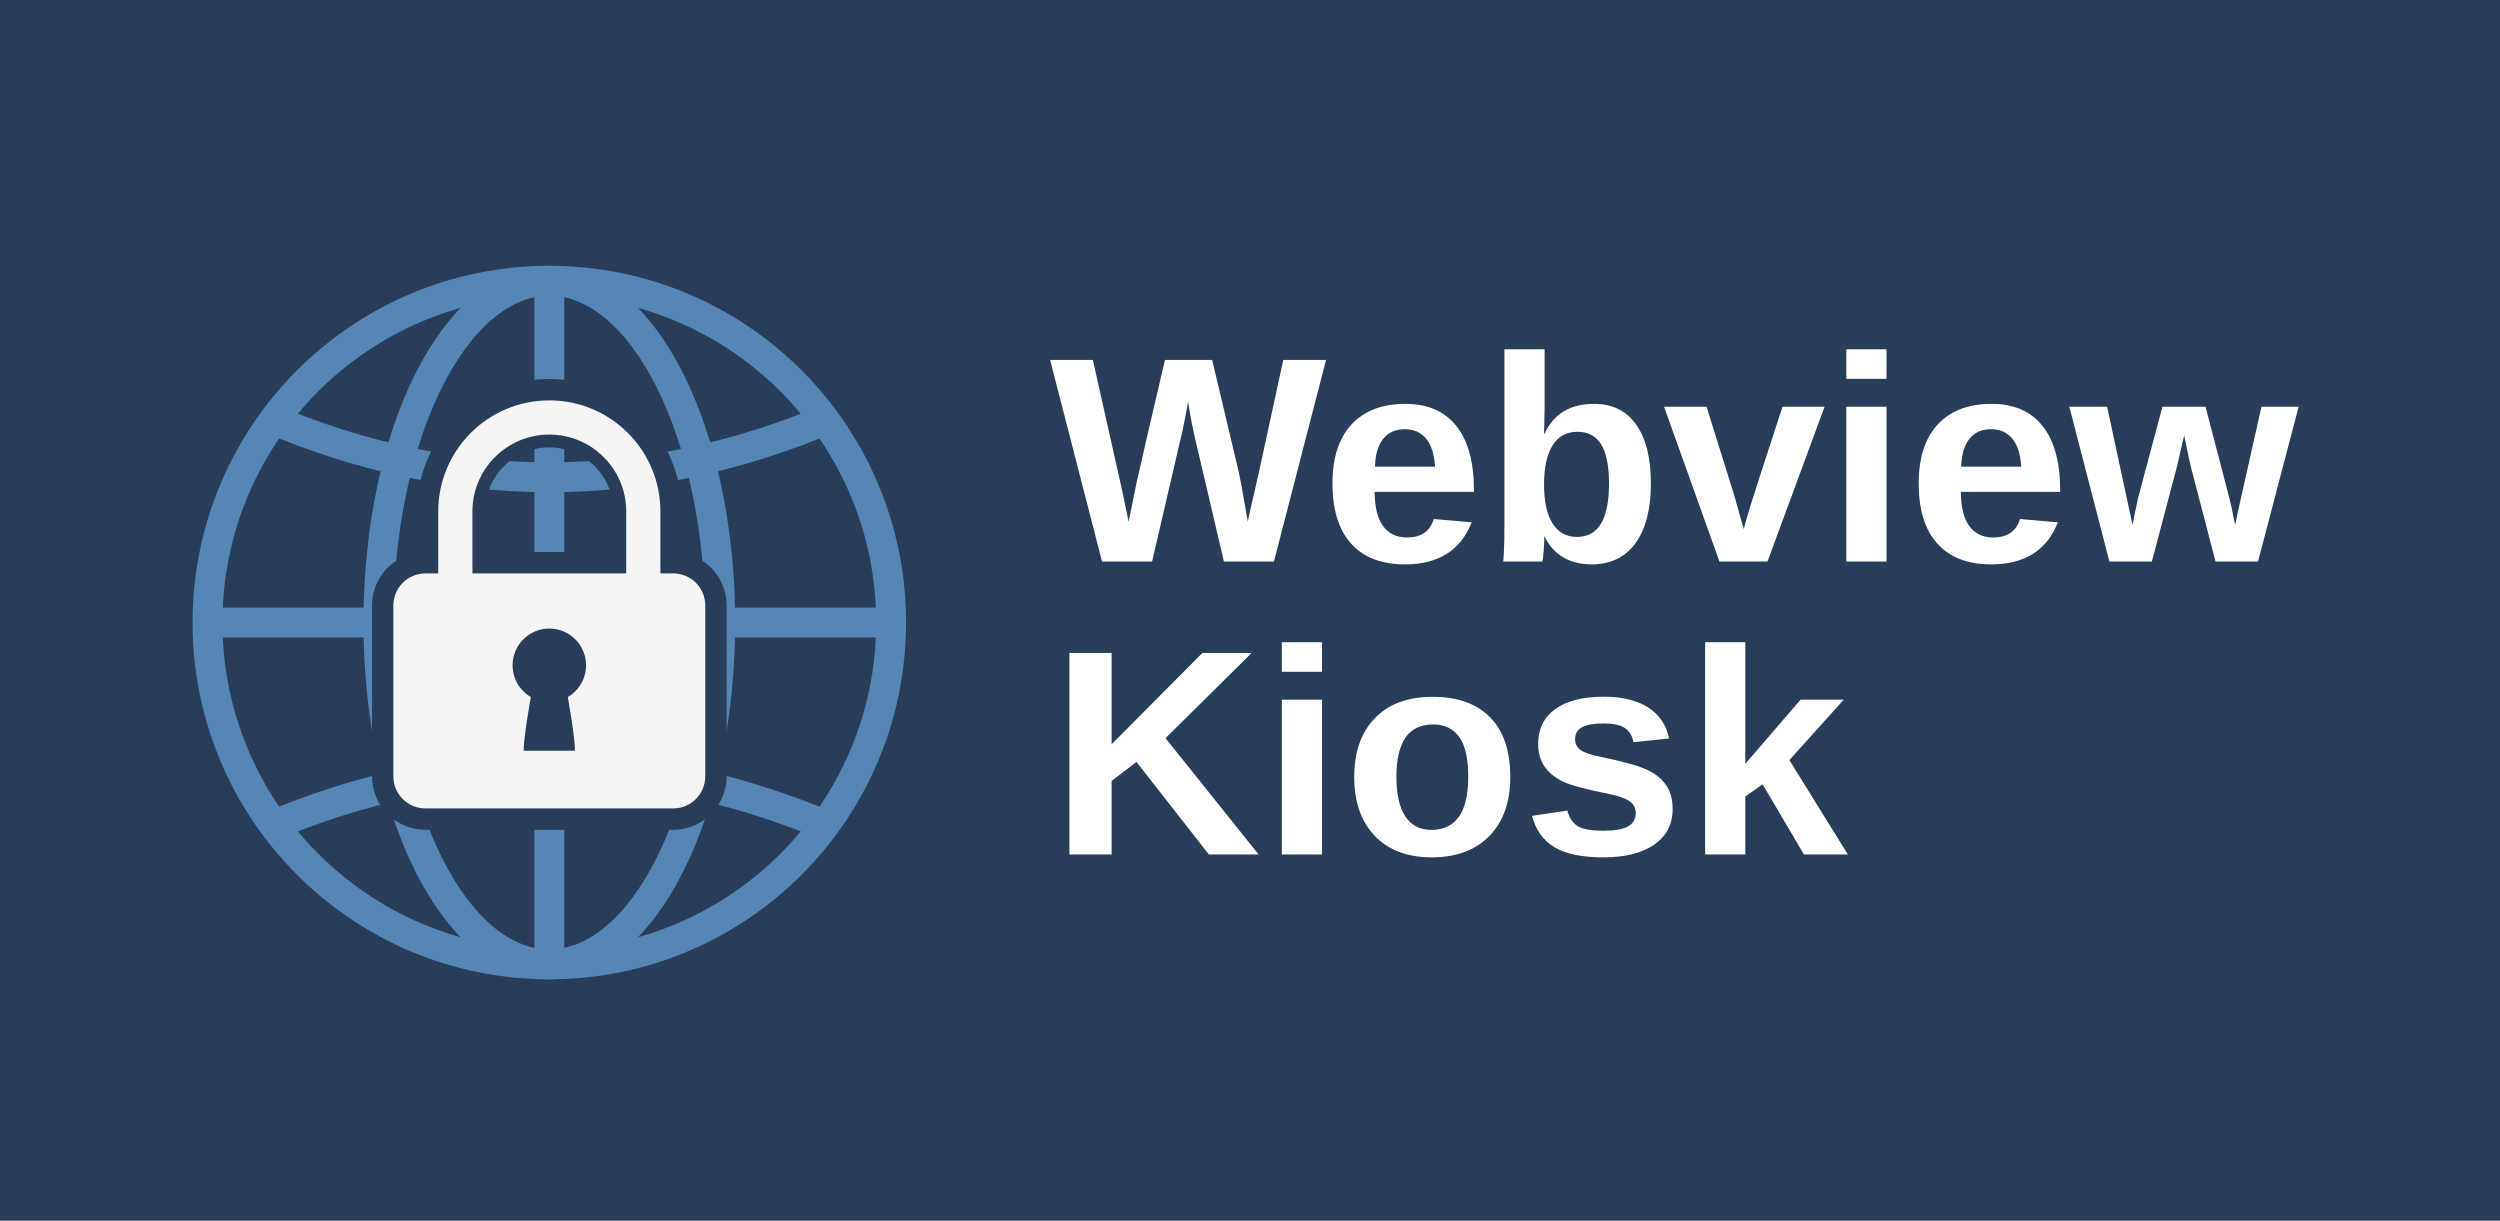
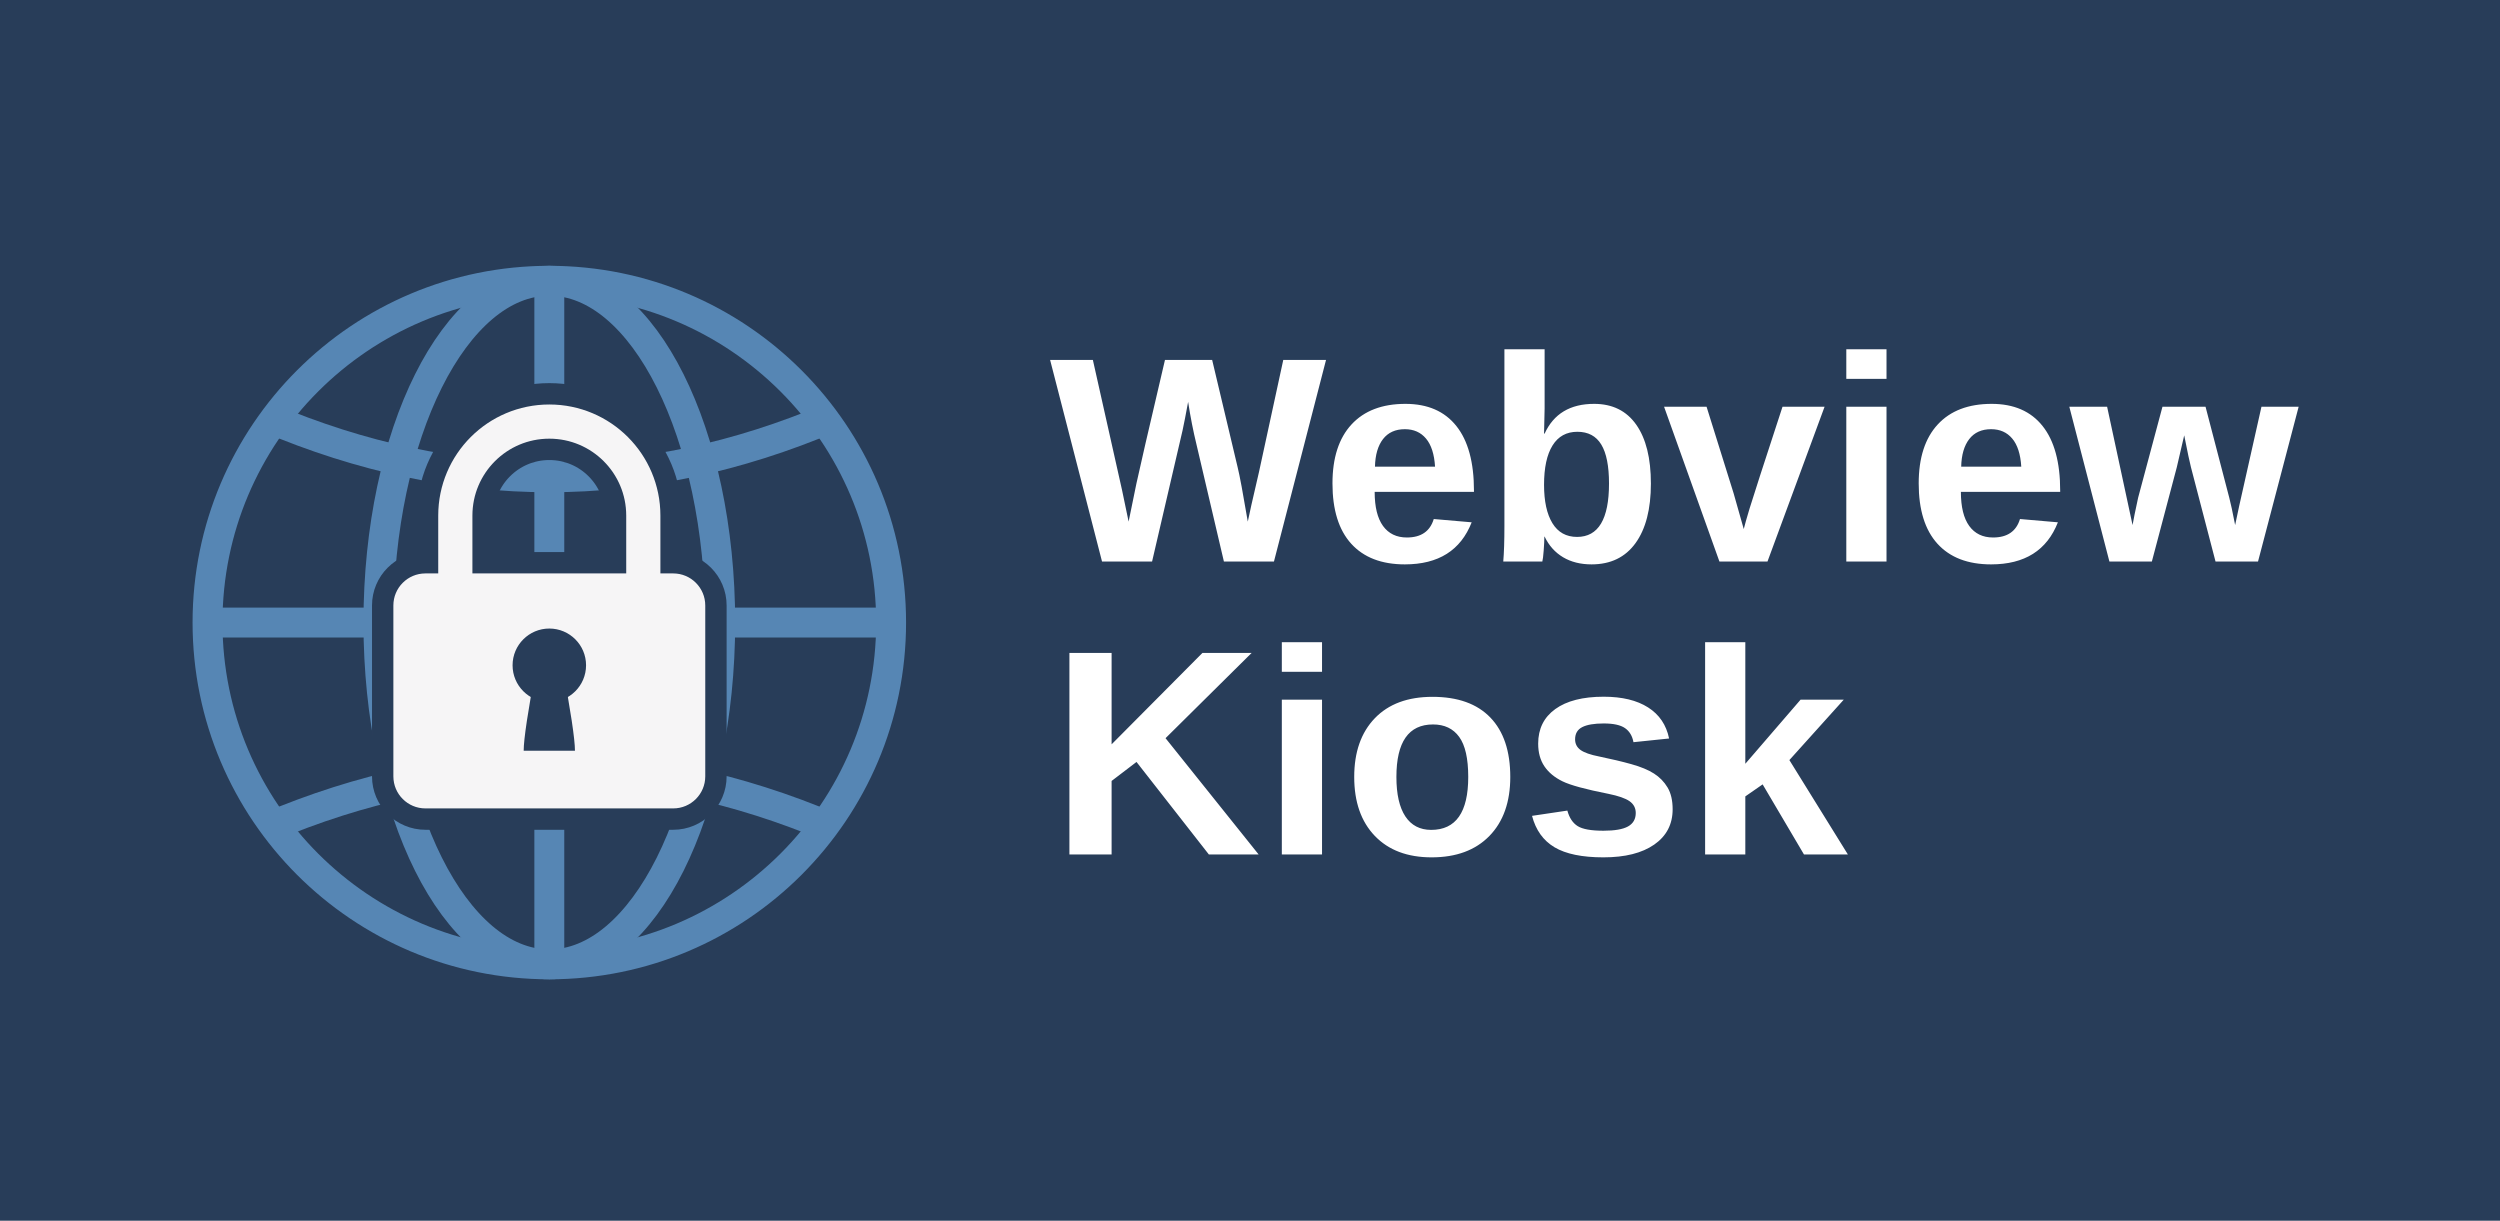
<svg xmlns="http://www.w3.org/2000/svg" width="1024" height="500" viewBox="0 0 1024 500">
  <rect width="1024" height="500" fill="#283d59" />
  <g transform="translate(50, 80) scale(3.5)">
-     <circle cx="50" cy="50" r="40" fill="none" stroke="#5686b4" stroke-width="3.5" />
-     <ellipse cx="50" cy="50" rx="20" ry="40" fill="none" stroke="#5686b4" stroke-width="3.5" />
-     <line x1="50" y1="10" x2="50" y2="90" stroke="#5686b4" stroke-width="3.5" />
-     <line x1="10" y1="50" x2="90" y2="50" stroke="#5686b4" stroke-width="3.5" />
-     <path d="M17 26Q50 40 83 26" fill="none" stroke="#5686b4" stroke-width="3.5" />
-     <path d="M17 74Q50 60 83 74" fill="none" stroke="#5686b4" stroke-width="3.5" />
-     <rect x="30.5" y="43" width="39" height="30" rx="5" ry="5" fill="#f6f5f6" stroke="#283d59" stroke-width="2.5" />
-     <path d="M38.5 44 38.5 37A11.5 11.5 0 0 1 61.5 37L61.5 44" fill="none" stroke="#283d59" stroke-width="8" />
-     <path d="M39 45 39 37A11 11 0 0 1 61 37L61 45" fill="none" stroke="#f6f5f6" stroke-width="4" />
-     <circle cx="50" cy="55" r="4.3" fill="#283d59" />
-     <path d="M47 65Q47 63 48.5 55 50 54 51.5 55 53 63 53 65Z" fill="#283d59" />
+     <g>
+       <circle cx="50" cy="50" r="40" fill="none" stroke="#5686b4" stroke-width="3.5" />
+       <ellipse cx="50" cy="50" rx="20" ry="40" fill="none" stroke="#5686b4" stroke-width="3.5" />
+       <line x1="50" y1="10" x2="50" y2="90" stroke="#5686b4" stroke-width="3.5" />
+       <line x1="10" y1="50" x2="90" y2="50" stroke="#5686b4" stroke-width="3.5" />
+       <path d="M17 26Q50 40 83 26" fill="none" stroke="#5686b4" stroke-width="3.5" />
+       <path d="M17 74Q50 60 83 74" fill="none" stroke="#5686b4" stroke-width="3.5" />
+     </g>
+     <g>
+       <rect x="30.5" y="43" width="39" height="30" rx="5" ry="5" fill="#f6f5f6" stroke="#283d59" stroke-width="2.5" />
+       <path d="M39 44 39 37.48A10.5 10.5 0 0 1 61 37.48L61 44" fill="none" stroke="#283d59" stroke-width="9" />
+       <path d="M39 45 39 37.48A11 11 0 0 1 61 37.48L61 45" fill="none" stroke="#f6f5f6" stroke-width="4" />
+       <circle cx="50" cy="55" r="4.3" fill="#283d59" />
+       <path d="M47 65Q47 63 48.5 55 50 54 51.5 55 53 63 53 65Z" fill="#283d59" />
+     </g>
  </g>
  <text x="430" y="230" fill="white" font-family="Arial, sans-serif" font-size="120" font-weight="bold">
    Webview
  </text>
  <text x="430" y="350" fill="white" font-family="Arial, sans-serif" font-size="120" font-weight="bold">
    Kiosk
  </text>
</svg>
